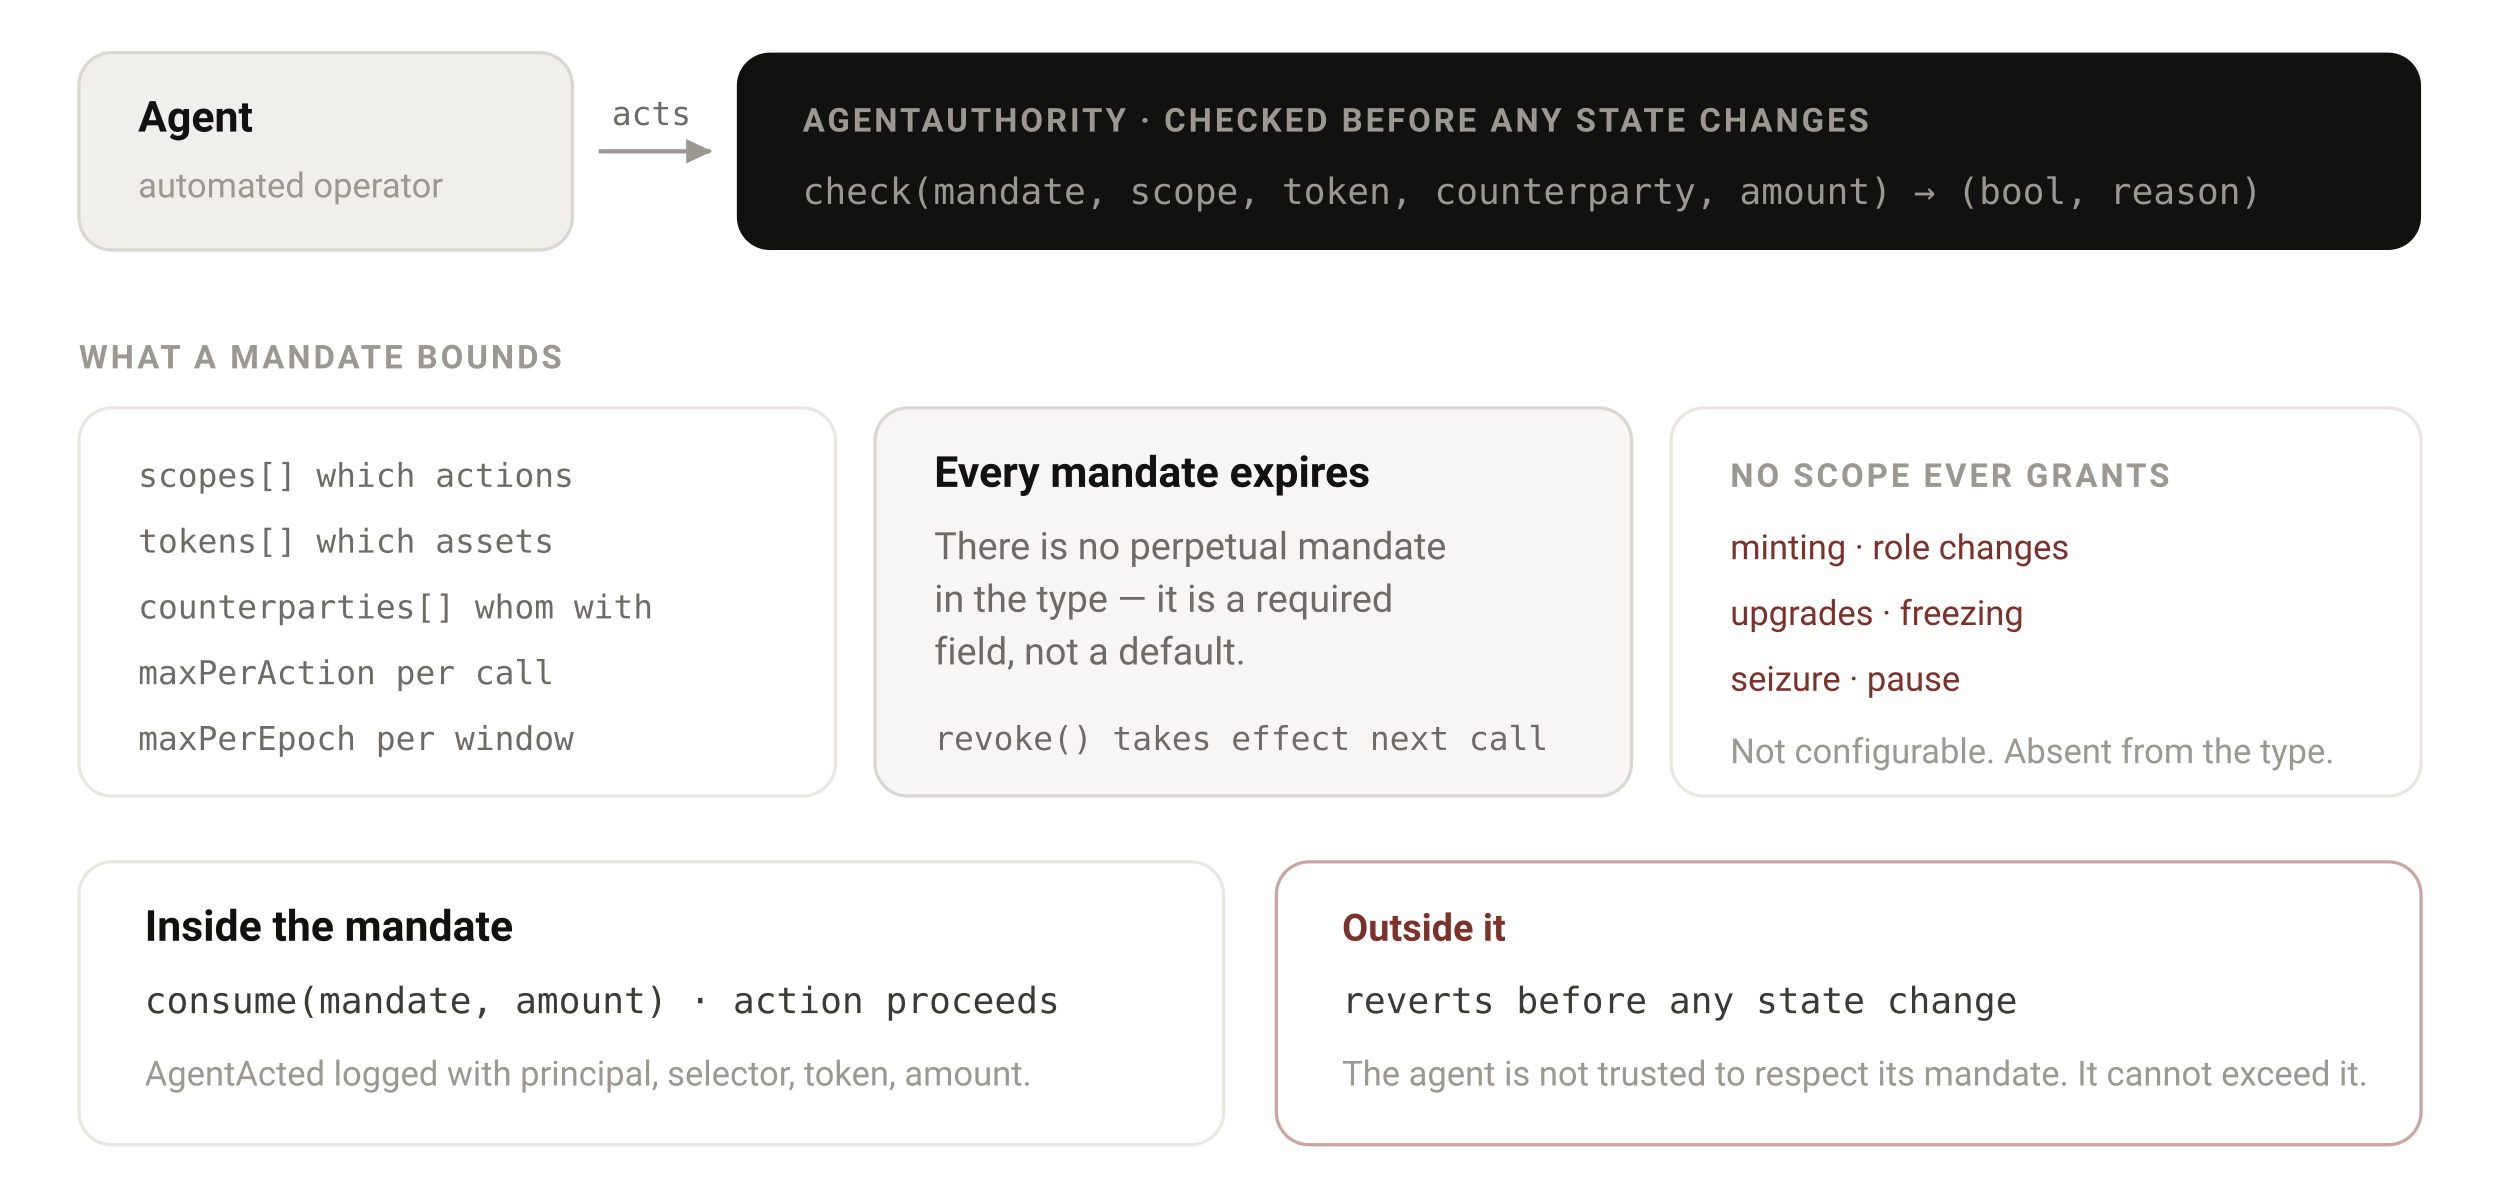
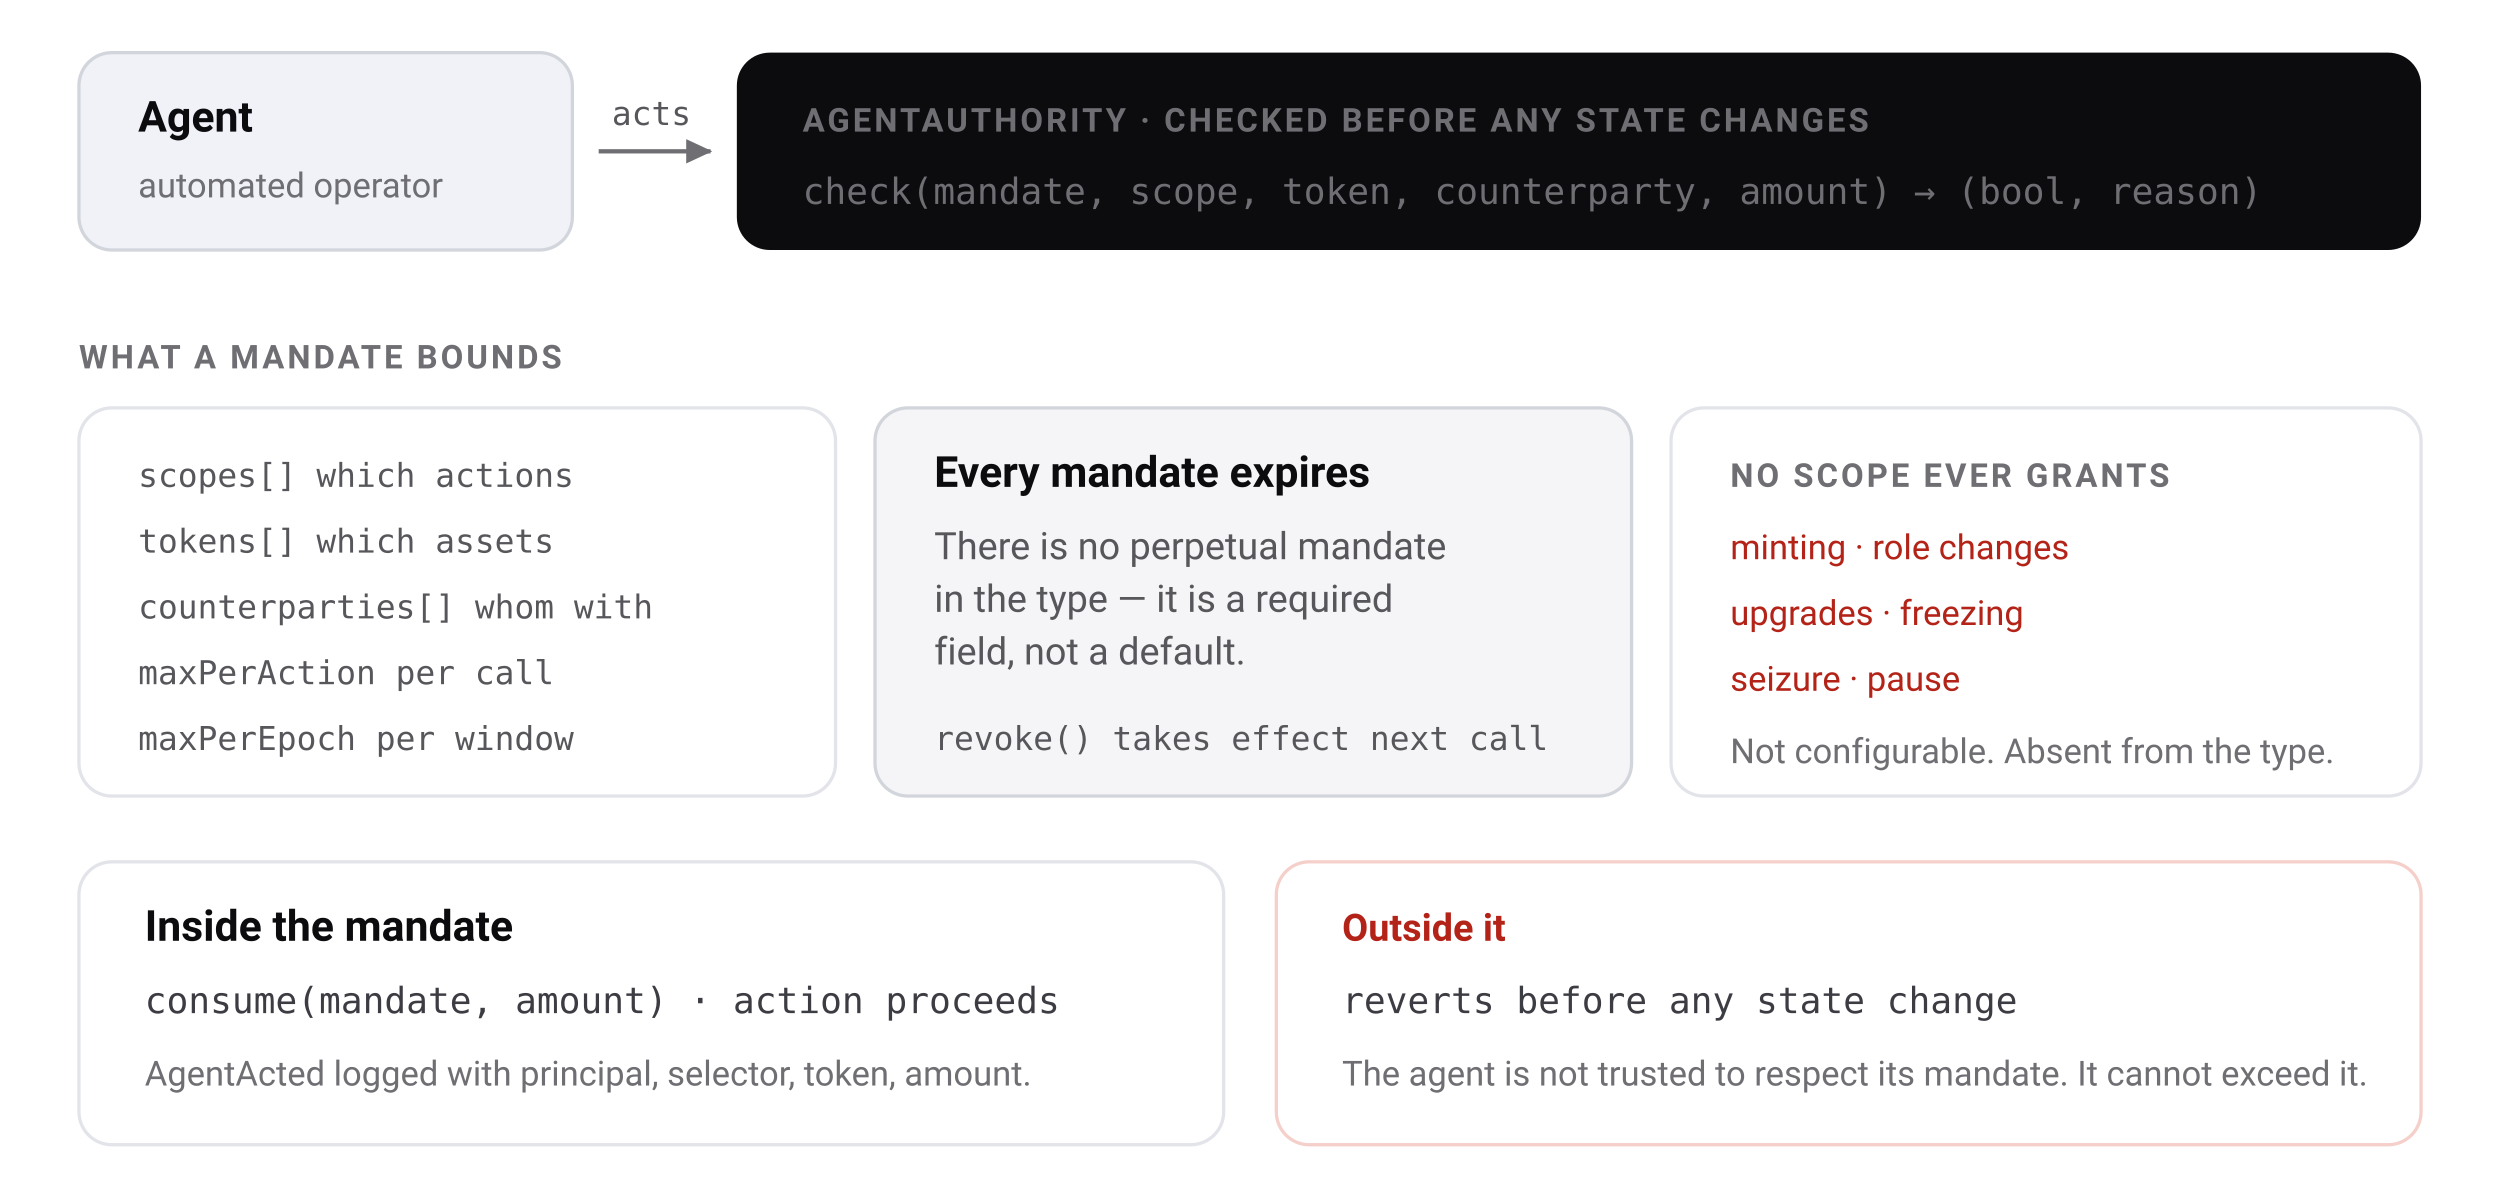
<svg xmlns="http://www.w3.org/2000/svg" viewBox="0 0 760 366" width="760" height="366" class="d-mand">
  <style>
- .d-mand text{font-family:-apple-system,BlinkMacSystemFont,"Segoe UI",Roboto,Helvetica,Arial,sans-serif;fill:#111110}
- .d-mand .lbl{font-size:10px;font-weight:700;letter-spacing:.09em;fill:#9B9791}
+ .d-mand text{font-family:-apple-system,BlinkMacSystemFont,"Segoe UI",Roboto,Helvetica,Arial,sans-serif;fill:#0C0C0F}
+ .d-mand .lbl{font-size:10px;font-weight:700;letter-spacing:.09em;fill:#6E6E73}
.d-mand .st{font-size:13px;font-weight:600}
- .d-mand .sm{font-size:11.5px;fill:#6E6B66}
- .d-mand .fa{font-size:10.5px;fill:#9B9791}
- .d-mand .mo{font-family:ui-monospace,SFMono-Regular,Menlo,monospace;font-size:11px;fill:#3C3A37}
- .d-mand .mos{font-family:ui-monospace,SFMono-Regular,Menlo,monospace;font-size:10px;fill:#6E6B66}
+ .d-mand .sm{font-size:11.5px;fill:#57575B}
+ .d-mand .fa{font-size:10.5px;fill:#6E6E73}
+ .d-mand .mo{font-family:ui-monospace,SFMono-Regular,Menlo,monospace;font-size:11px;fill:#3C3C43}
+ .d-mand .mos{font-family:ui-monospace,SFMono-Regular,Menlo,monospace;font-size:10px;fill:#57575B}
.d-mand .i-st{fill:#FFFFFF}
- .d-mand .i-sm{fill:#9B9791}
- .d-mand .no{fill:#7A322A;font-size:10.5px}
- .d-mand .nob{fill:#7A322A;font-size:11.5px;font-weight:600}
+ .d-mand .i-sm{fill:#6E6E73}
+ .d-mand .no{fill:#B42318;font-size:10.5px}
+ .d-mand .nob{fill:#B42318;font-size:11.5px;font-weight:600}
</style>
  <defs>
    <marker id="ma" viewBox="0 0 8 8" refX="7" refY="4" markerWidth="6.5" markerHeight="6.5" orient="auto">
-       <path d="M0 0.5 L7.5 4 L0 7.5 Z" fill="#9B9791" />
+       <path d="M0 0.5 L7.5 4 L0 7.5 Z" fill="#6E6E73" />
    </marker>
    <marker id="mb" viewBox="0 0 8 8" refX="7" refY="4" markerWidth="6.5" markerHeight="6.5" orient="auto">
-       <path d="M0 0.5 L7.5 4 L0 7.5 Z" fill="#C9A6A0" />
+       <path d="M0 0.5 L7.5 4 L0 7.5 Z" fill="#F5CFCA" />
    </marker>
  </defs>
  <rect width="760" height="366" fill="#FFFFFF" />
-   <rect x="24" y="16" width="150" height="60" rx="10" fill="#F1EFEC" stroke="#DAD6D0" />
+   <rect x="24" y="16" width="150" height="60" rx="10" fill="#F0F2F8" stroke="#D2D5DB" />
  <text class="st" x="42" y="40">Agent</text>
  <text class="fa" x="42" y="60">automated operator</text>
-   <path d="M182 46 L216 46" stroke="#9B9791" stroke-width="1.3" marker-end="url(#ma)" fill="none" />
+   <path d="M182 46 L216 46" stroke="#6E6E73" stroke-width="1.3" marker-end="url(#ma)" fill="none" />
  <text class="mos" x="186" y="38">acts</text>
-   <rect x="224" y="16" width="512" height="60" rx="10" fill="#111110" />
+   <rect x="224" y="16" width="512" height="60" rx="10" fill="#0C0C0F" />
  <text class="lbl i-sm" x="244" y="40">AGENTAUTHORITY · CHECKED BEFORE ANY STATE CHANGES</text>
  <text class="mo i-sm" x="244" y="62">check(mandate, scope, token, counterparty, amount) → (bool, reason)</text>
  <text class="lbl" x="24" y="112">WHAT A MANDATE BOUNDS</text>
-   <rect x="24" y="124" width="230" height="118" rx="10" fill="#FFFFFF" stroke="#E9E6E2" />
+   <rect x="24" y="124" width="230" height="118" rx="10" fill="#FFFFFF" stroke="#E2E4E9" />
  <text class="mos" x="42" y="148">scopes[]         which actions</text>
  <text class="mos" x="42" y="168">tokens[]         which assets</text>
  <text class="mos" x="42" y="188">counterparties[] whom with</text>
  <text class="mos" x="42" y="208">maxPerAction     per call</text>
  <text class="mos" x="42" y="228">maxPerEpoch      per window</text>
-   <rect x="266" y="124" width="230" height="118" rx="10" fill="#F7F6F4" stroke="#DAD6D0" />
+   <rect x="266" y="124" width="230" height="118" rx="10" fill="#F5F5F7" stroke="#D2D5DB" />
  <text class="st" x="284" y="148">Every mandate expires</text>
  <text class="sm" x="284" y="170">There is no perpetual mandate</text>
  <text class="sm" x="284" y="186">in the type — it is a required</text>
  <text class="sm" x="284" y="202">field, not a default.</text>
  <text class="mos" x="284" y="228">revoke() takes effect next call</text>
-   <rect x="508" y="124" width="228" height="118" rx="10" fill="#FFFFFF" stroke="#E9E6E2" />
+   <rect x="508" y="124" width="228" height="118" rx="10" fill="#FFFFFF" stroke="#E2E4E9" />
  <text class="lbl" x="526" y="148">NO SCOPE EVER GRANTS</text>
  <text class="no" x="526" y="170">minting · role changes</text>
  <text class="no" x="526" y="190">upgrades · freezing</text>
  <text class="no" x="526" y="210">seizure · pause</text>
  <text class="fa" x="526" y="232">Not configurable. Absent from the type.</text>
-   <rect x="24" y="262" width="348" height="86" rx="10" fill="#FFFFFF" stroke="#E9E6E2" />
+   <rect x="24" y="262" width="348" height="86" rx="10" fill="#FFFFFF" stroke="#E2E4E9" />
  <text class="st" x="44" y="286">Inside the mandate</text>
  <text class="mo" x="44" y="308">consume(mandate, amount) · action proceeds</text>
  <text class="fa" x="44" y="330">AgentActed logged with principal, selector, token, amount.</text>
-   <rect x="388" y="262" width="348" height="86" rx="10" fill="#FFFFFF" stroke="#C9A6A0" />
+   <rect x="388" y="262" width="348" height="86" rx="10" fill="#FFFFFF" stroke="#F5CFCA" />
  <text class="nob" x="408" y="286">Outside it</text>
  <text class="mo" x="408" y="308">reverts before any state change</text>
  <text class="fa" x="408" y="330">The agent is not trusted to respect its mandate. It cannot exceed it.</text>
</svg>
